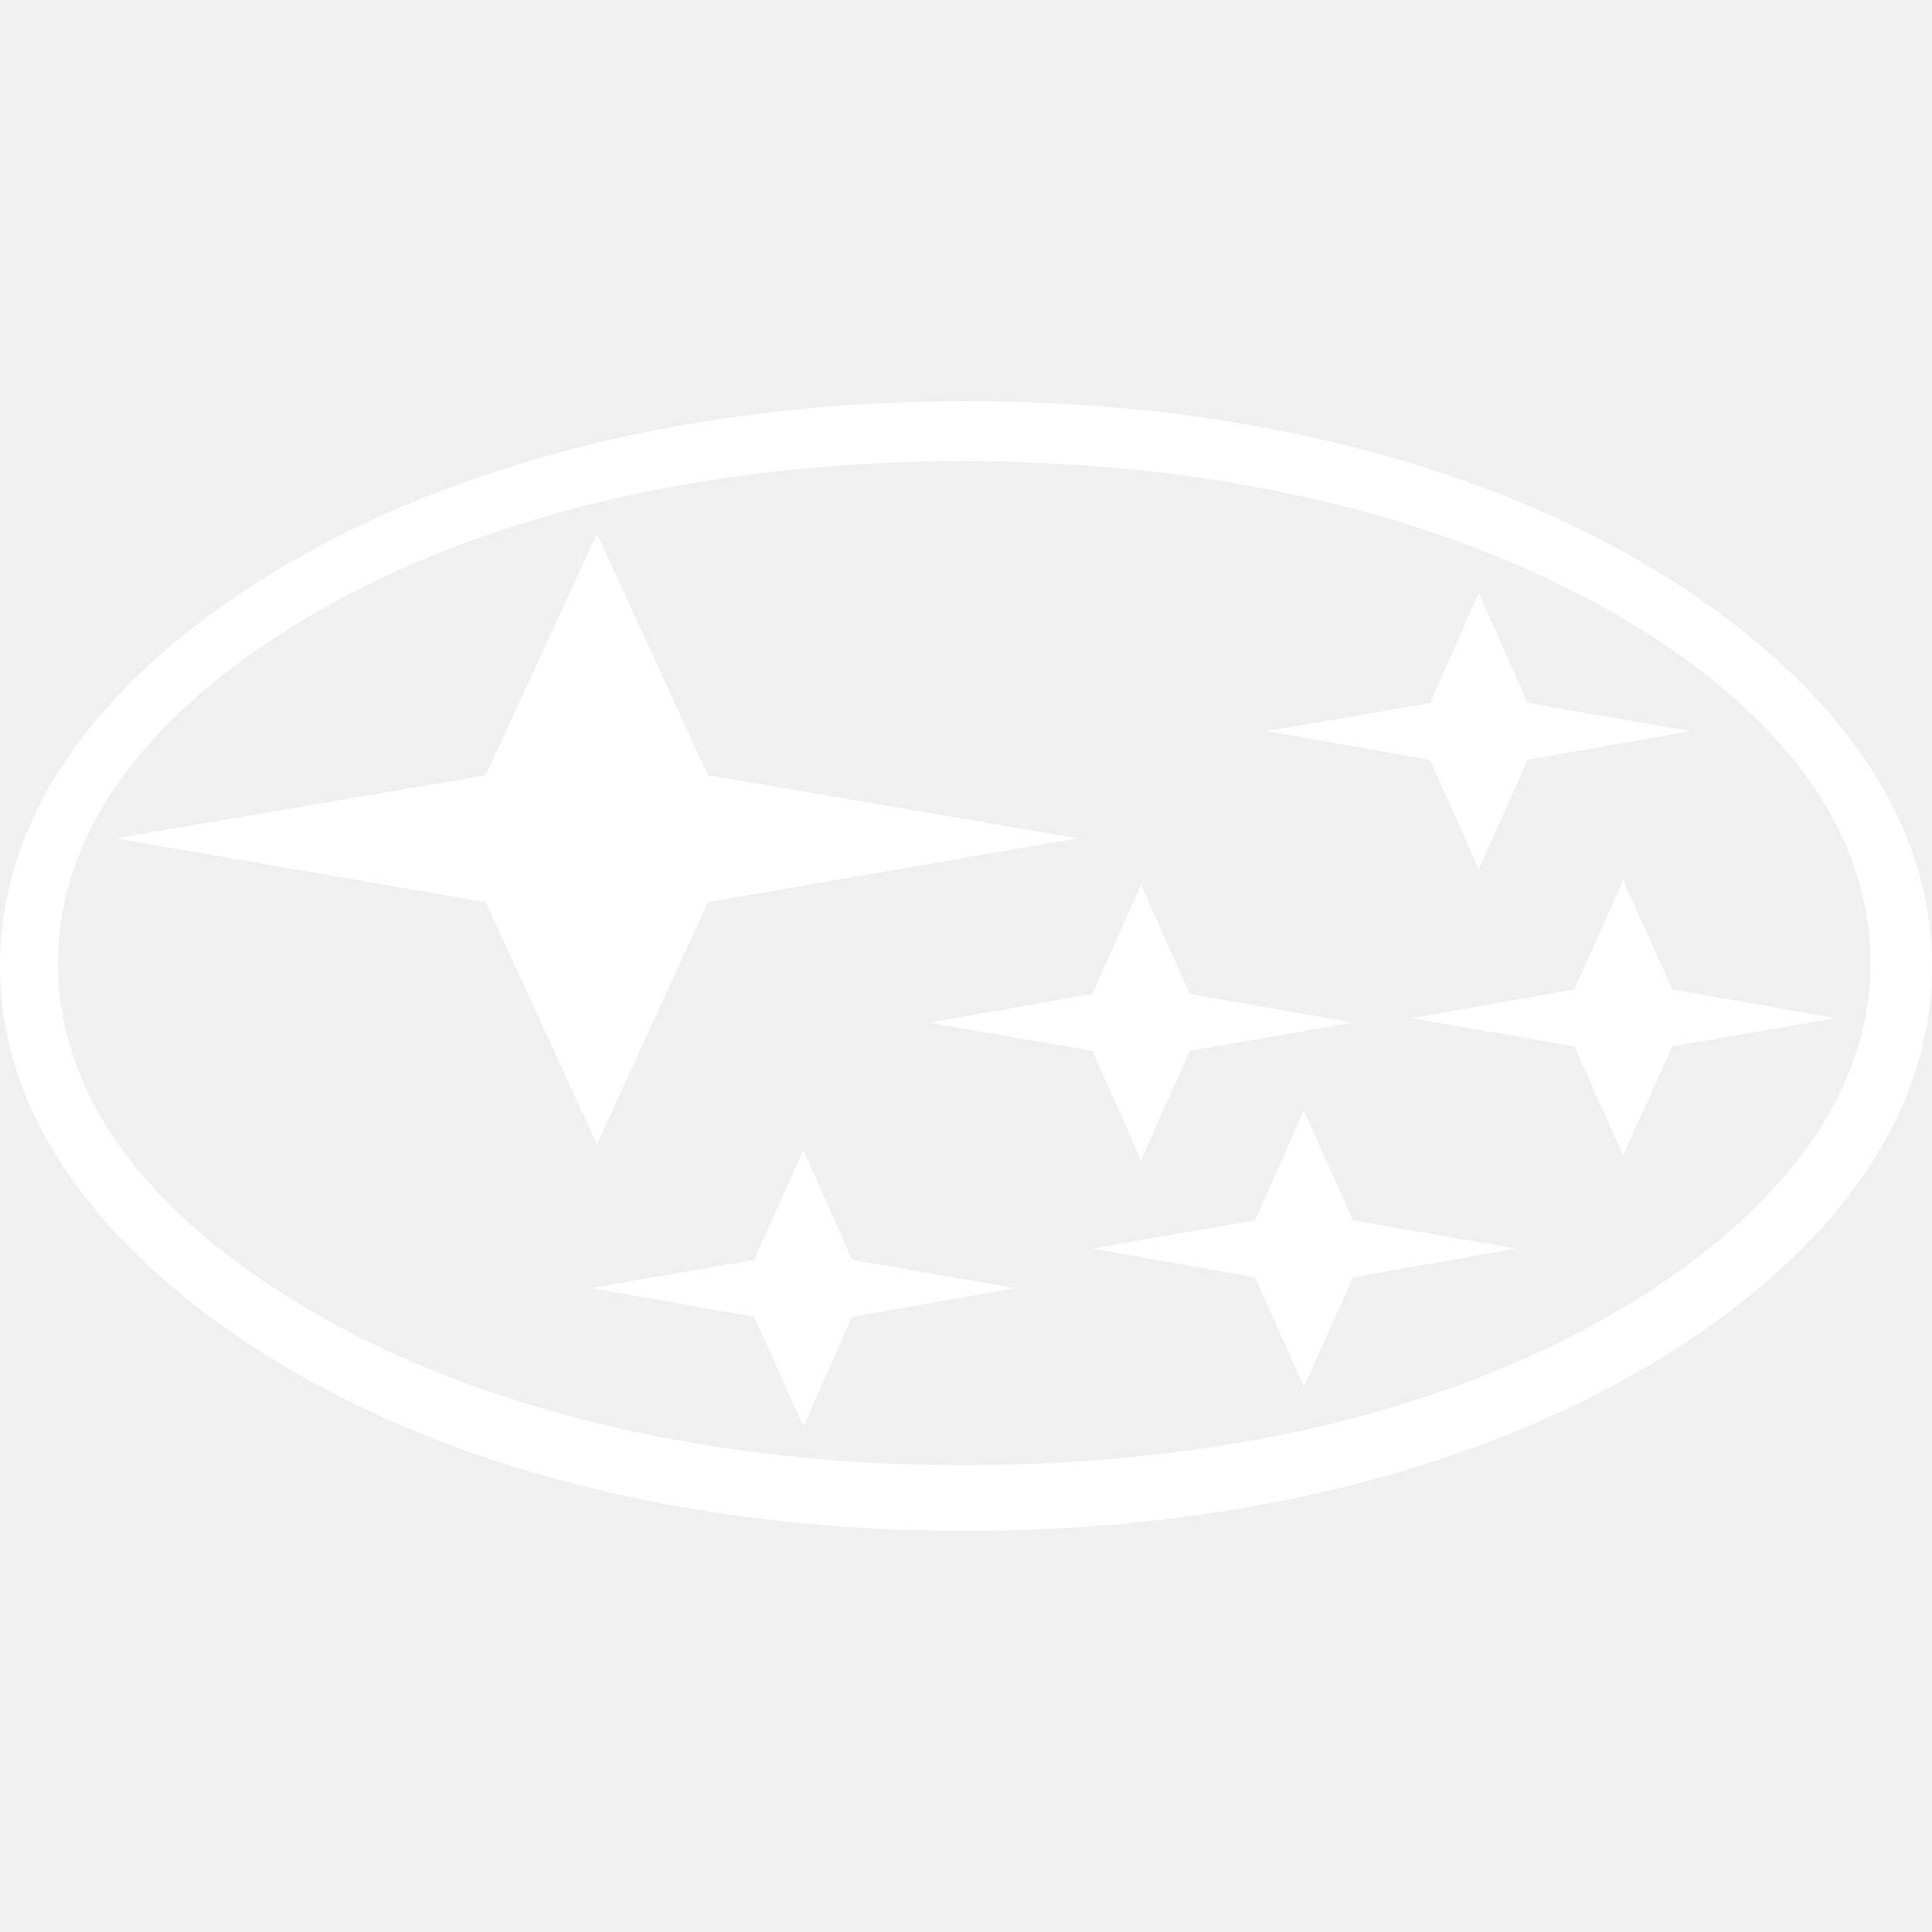
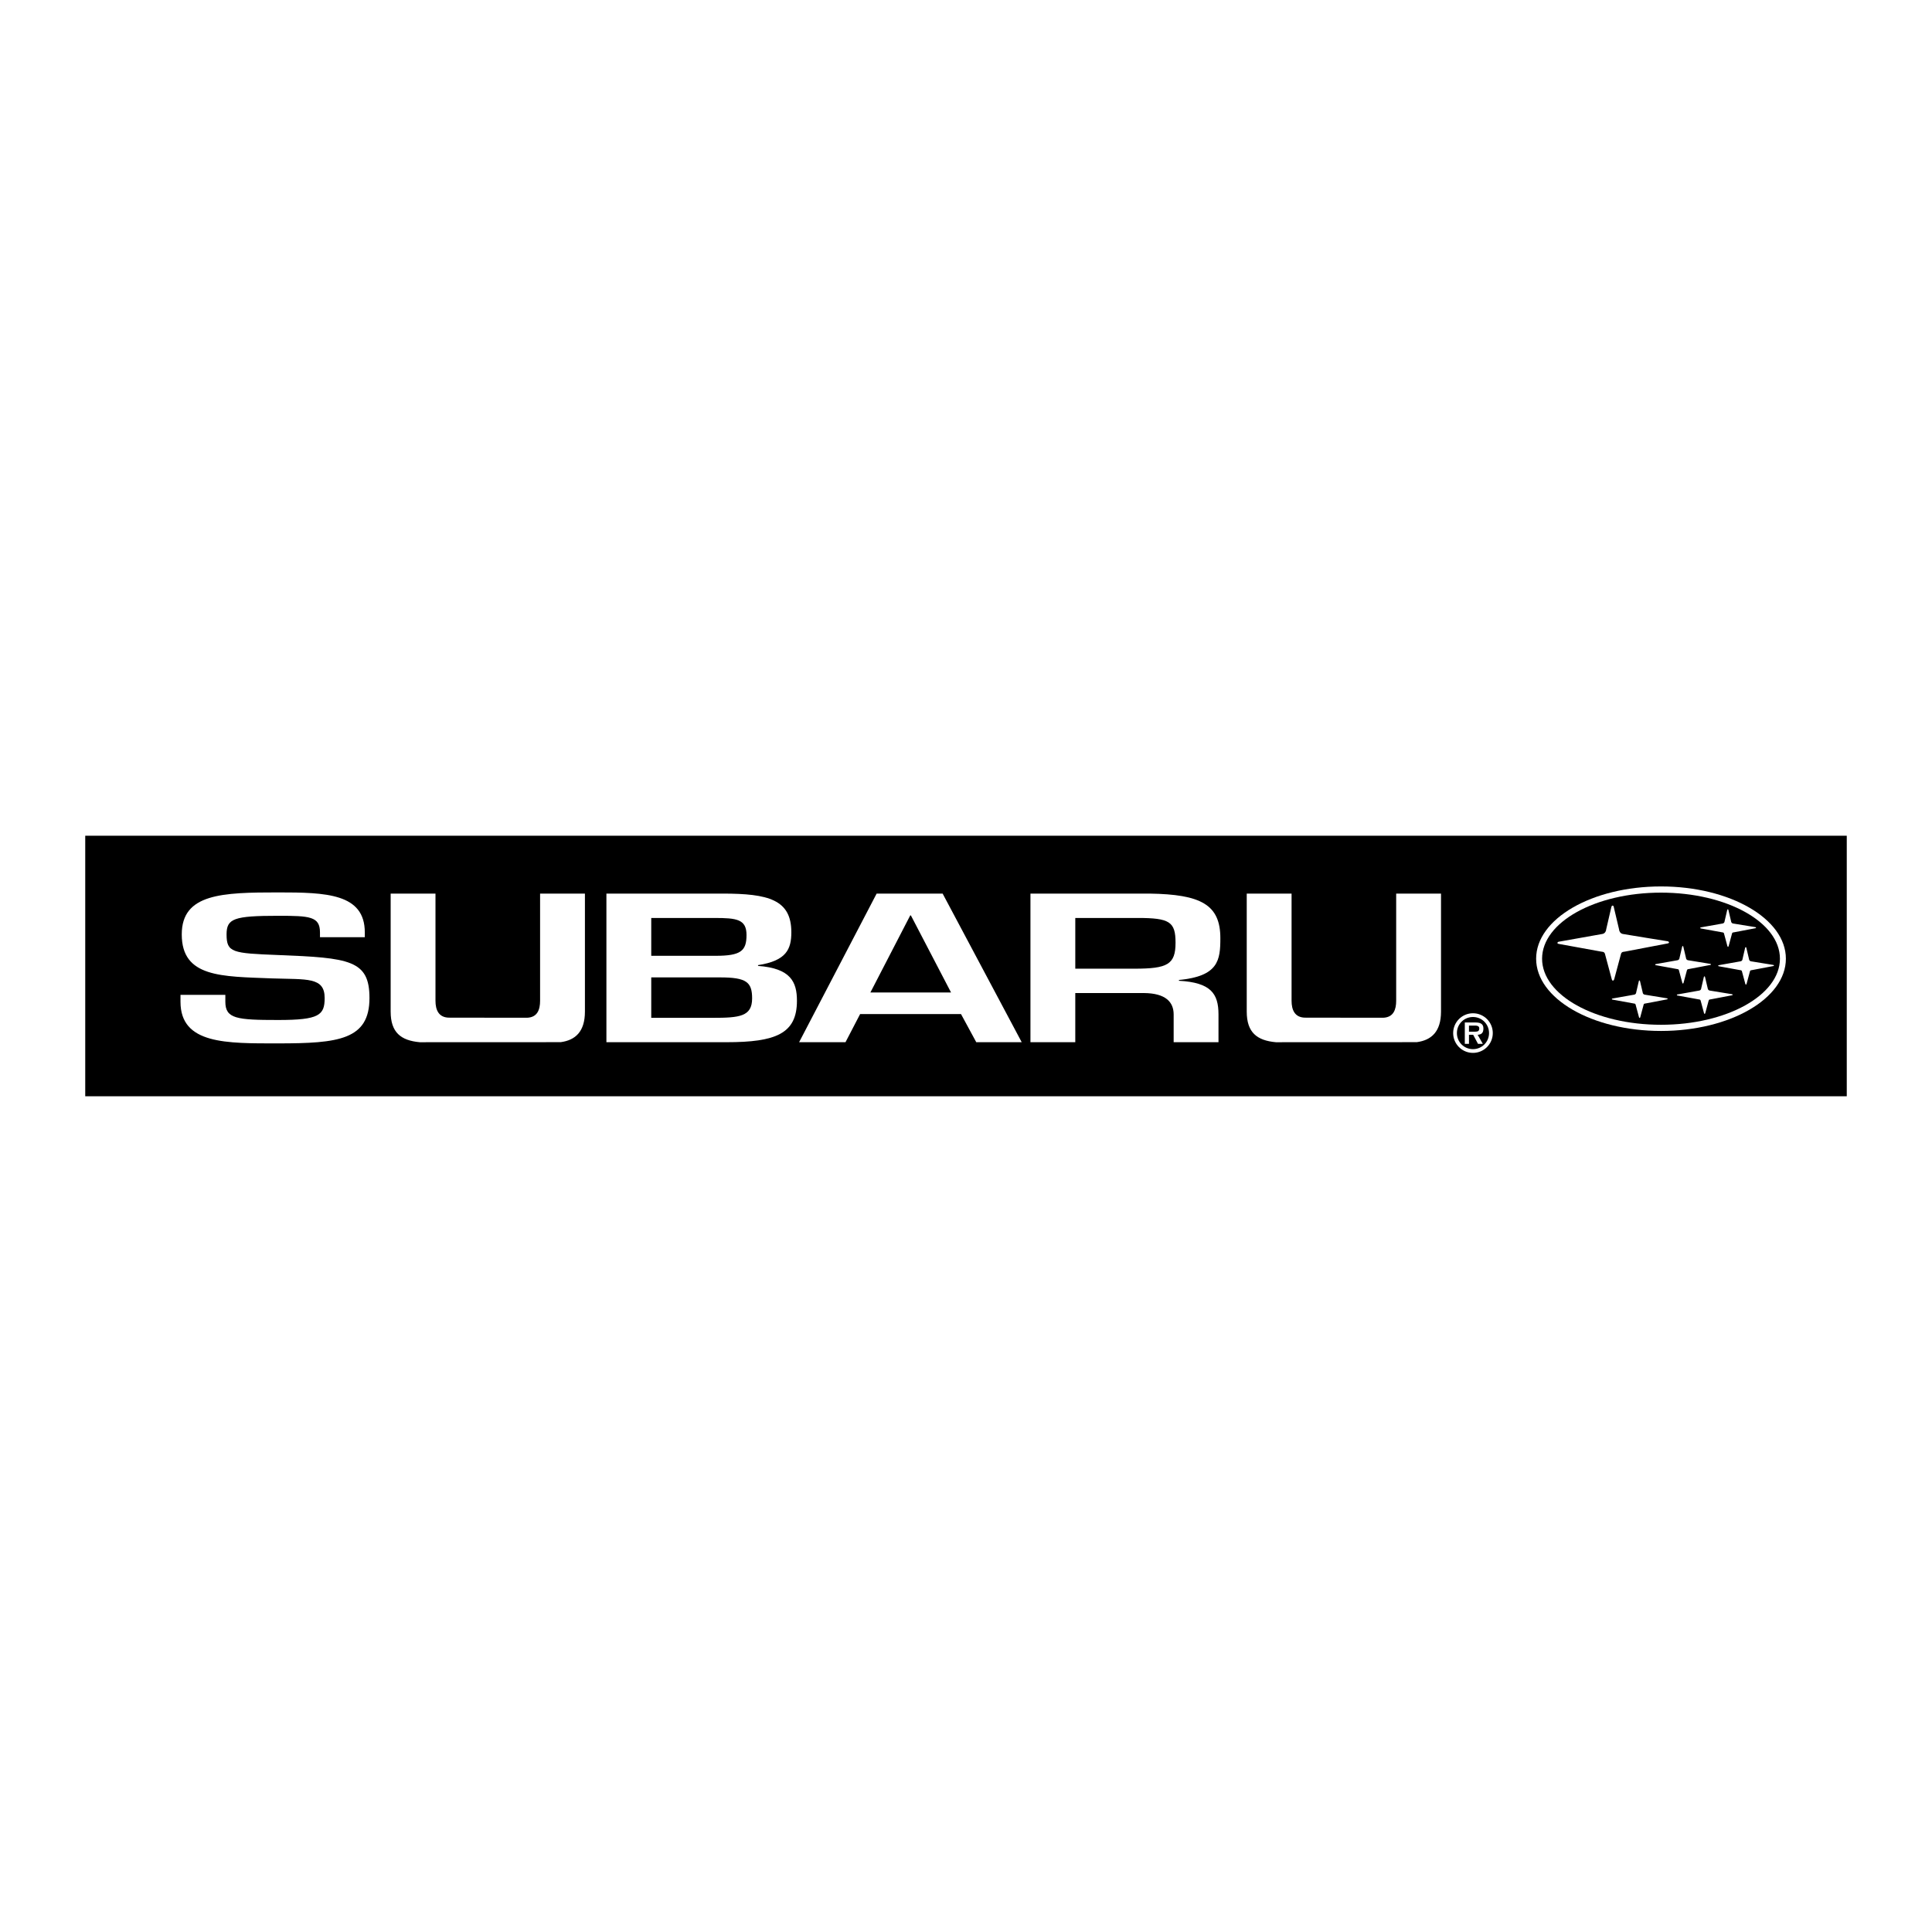
- <svg xmlns="http://www.w3.org/2000/svg" fill="#ffffff" role="img" viewBox="0 0 24 24">
-   <path d="M12 4.983c3.004 0 6.224.612 8.786 2.239C22.451 8.286 24 9.9 24 12.002c0 2.456-2.097 4.242-4.106 5.287-2.391 1.238-5.216 1.728-7.894 1.728-3.003 0-6.217-.605-8.78-2.238C1.556 15.714 0 14.101 0 12.003 0 9.536 2.092 7.757 4.106 6.71 6.504 5.474 9.323 4.983 12 4.983zm-.025.746c-2.793 0-5.802.523-8.225 1.983-1.524.912-3.03 2.347-3.03 4.253 0 2.239 2.04 3.806 3.864 4.706 2.258 1.102 4.897 1.53 7.391 1.53 2.798 0 5.809-.523 8.232-1.983 1.517-.918 3.029-2.346 3.029-4.253 0-2.243-2.035-3.813-3.864-4.705-2.258-1.104-4.898-1.53-7.397-1.53zm-10.54 4.686l4.597-.784 1.384-3.003L8.794 9.63l4.596.784-4.596.792-1.378 3.01-1.384-3.01zm10.106 2.289l2.028-.356.605-1.359.606 1.359 2.028.356-2.028.35-.606 1.36-.605-1.36zm4.196-3.621l2.028-.35.605-1.365.606 1.364 2.028.35-2.028.357-.606 1.36-.606-1.36zM13.57 15.51l2.02-.35.607-1.365.612 1.365 2.027.35-2.027.357-.612 1.36-.606-1.36zm-6.23.491l2.028-.35.612-1.366.605 1.366 2.028.35-2.028.357-.605 1.359-.612-1.359zm10.196-3.353l2.022-.357.605-1.359.612 1.359 2.028.357-2.028.35-.612 1.357-.606-1.357Z" />
+ <svg xmlns="http://www.w3.org/2000/svg" width="2500" height="2500" viewBox="0 0 192.756 192.756">
+   <g fill-rule="evenodd" clip-rule="evenodd">
+     <path fill="#fff" d="M0 0h192.756v192.756H0V0z" />
+     <path d="M184.252 109.375V83.381H8.504v25.994h175.748z" />
+     <path d="M144.982 103.07a1.977 1.977 0 1 1 3.954 0 1.977 1.977 0 0 1-3.954 0z" fill="#fff" />
+     <path d="M148.562 103.07c0-.893-.715-1.604-1.604-1.604-.891 0-1.602.711-1.602 1.604s.711 1.604 1.602 1.604c.89 0 1.604-.711 1.604-1.604z" />
+     <path d="M147.941 104.145h-.482l-.479-.904h-.42v.904h-.416v-2.133h1.033c.426 0 .824.078.824.592 0 .457-.201.611-.574.637l.514.904z" fill="#fff" />
+     <path d="M147.188 102.93c.24 0 .4-.057.4-.326 0-.285-.301-.281-.508-.281h-.52v.607h.628z" />
+     <path d="M165.719 88.44c-6.881 0-12.459 3.228-12.459 7.209 0 3.981 5.578 7.209 12.459 7.209s12.459-3.229 12.459-7.209c0-3.981-5.578-7.209-12.459-7.209z" fill="#fff" />
+     <path d="M165.719 102.242c-6.553 0-11.865-2.951-11.865-6.592 0-3.641 5.312-6.592 11.865-6.592s11.865 2.951 11.865 6.592c0 3.641-5.313 6.592-11.865 6.592z" />
+     <path d="M160.807 97.701l-.678-2.522c-.07-.261-.297-.209-.418-.244l-4.209-.765c-.191-.052-.123-.157-.018-.208 0 0 4.139-.73 4.4-.783.262-.052.365-.313.365-.452l.521-2.252c.053-.182.217-.147.234.009l.531 2.244c0 .139.104.4.365.452.262.053 4.516.736 4.516.736.105.052.174.157-.018.209l-4.254.812c-.123.035-.348-.018-.418.244l-.678 2.522c-.044.149-.183.207-.241-.002zM163.525 101.496l-.34-1.262c-.035-.131-.148-.104-.209-.121l-2.104-.383c-.096-.027-.061-.078-.01-.105 0 0 2.07-.365 2.201-.391s.182-.156.182-.227l.262-1.125c.025-.092.109-.074.117.004l.266 1.121c0 .07.053.201.182.227.131.025 2.26.369 2.26.369.051.025.086.078-.01.104l-2.127.406c-.062.018-.174-.01-.209.121l-.34 1.262c-.023.074-.091.104-.121 0zM167.846 98.061l-.34-1.262c-.035-.129-.148-.104-.209-.121l-2.104-.383c-.096-.025-.061-.078-.01-.104 0 0 2.07-.366 2.201-.392.129-.026.182-.156.182-.226l.262-1.126c.025-.091.109-.074.117.004l.266 1.122c0 .07.053.2.182.226.131.026 2.26.369 2.26.369.051.025.086.078-.01.104l-2.127.406c-.062.018-.174-.008-.209.121l-.34 1.262c-.024.076-.092.103-.121 0zM170.012 101.088l-.34-1.262c-.033-.129-.146-.104-.209-.121l-2.104-.383c-.096-.025-.061-.078-.01-.104 0 0 2.07-.365 2.201-.393.131-.025.182-.156.182-.225l.262-1.127c.025-.092.109-.074.117.004l.266 1.123c0 .068.053.199.184.225.129.027 2.258.369 2.258.369.051.025.086.078-.01.104l-2.127.406c-.061.018-.174-.008-.209.121l-.34 1.262c-.024.077-.092.104-.121.001zM174.133 98.168l-.34-1.26c-.033-.131-.146-.105-.209-.123l-2.104-.382c-.096-.026-.061-.078-.01-.104 0 0 2.07-.365 2.201-.391.131-.026.182-.156.182-.226l.262-1.126c.025-.091.109-.073.117.004l.266 1.122c0 .07.053.2.182.226.131.026 2.26.368 2.26.368.051.027.086.078-.01.105l-2.127.404c-.061.018-.174-.008-.209.123l-.34 1.26c-.024.076-.092.105-.121 0zM172.344 94.397l-.34-1.261c-.033-.13-.146-.104-.209-.122l-2.104-.383c-.096-.026-.061-.078-.01-.104 0 0 2.07-.365 2.201-.391.131-.026.182-.157.182-.226l.262-1.126c.027-.091.109-.074.117.004l.266 1.122c0 .069.053.2.184.226.129.026 2.258.368 2.258.368.051.026.086.078-.01.104l-2.127.406c-.061.017-.174-.009-.209.122l-.34 1.261c-.022.076-.092.104-.121 0zM60.502 103.98V89.154h11.586c4.566 0 6.864.593 6.864 3.855 0 1.7-.497 2.847-3.323 3.282v.078c3.262.237 3.882 1.602 3.882 3.479 0 3.281-2.112 4.133-7.02 4.133H60.502v-.001z" fill="#fff" />
+     <path d="M64.975 95.361h6.43c2.517 0 3.075-.494 3.075-2.075 0-1.582-.994-1.7-3.199-1.7h-6.306v3.775z" />
+     <path d="M22.483 99.256v.691c0 1.699 1.149 1.818 5.28 1.818 4.069 0 4.628-.475 4.628-2.193 0-2.115-1.771-1.84-5.25-1.957-5.032-.199-9.007-.08-9.007-4.389 0-4.072 4.038-4.19 9.628-4.19 4.752 0 8.635.099 8.635 3.993v.475h-4.473v-.475c0-1.601-1.025-1.66-4.163-1.66-4.441 0-5.156.277-5.156 1.858 0 1.818.59 1.878 5.125 2.056 7.175.277 9.132.514 9.132 4.291 0 4.17-3.106 4.525-9.101 4.525-5.156 0-9.753.1-9.753-4.15v-.691h4.475v-.002zM52.59 101.541c1.037-.041 1.295-.826 1.295-1.697v-10.69h4.473v11.772c0 2-.954 2.855-2.418 3.051l-14.058.006c-1.894-.172-2.906-.98-2.906-3.057V89.154h4.472v10.69c0 .916.314 1.711 1.43 1.688l7.712.009zM138 101.541c1.037-.041 1.297-.826 1.297-1.697v-10.69h4.473v11.772c0 2-.955 2.855-2.418 3.051l-14.059.006c-1.893-.172-2.906-.98-2.906-3.057V89.154h4.473v10.69c0 .916.314 1.711 1.43 1.688l7.71.009zM85.815 101.172l-1.459 2.808h-4.628l7.734-14.826h6.585l7.889 14.826h-4.534l-1.523-2.808H85.815z" fill="#fff" />
+     <path d="M90.878 91.329h-.062l-3.976 7.689h8.045l-4.007-7.689z" />
+     <path d="M107.281 99.078v4.902h-4.473V89.154h11.896c5.094.079 7.051 1.088 7.051 4.448 0 2.194-.186 3.794-4.131 4.171v.078c3.168.178 3.945 1.266 3.945 3.361v2.768h-4.473v-2.768c0-1.246-.809-2.115-2.951-2.135h-6.864v.001z" fill="#fff" />
+     <path d="M113.184 96.646c3.293 0 4.1-.416 4.1-2.59 0-2.095-.59-2.471-3.789-2.471h-6.213v5.061h5.902zM64.975 101.549h6.119c2.671 0 3.945-.119 3.945-1.938 0-1.621-.559-2.096-3.199-2.096h-6.865v4.034z" />
+   </g>
</svg>
